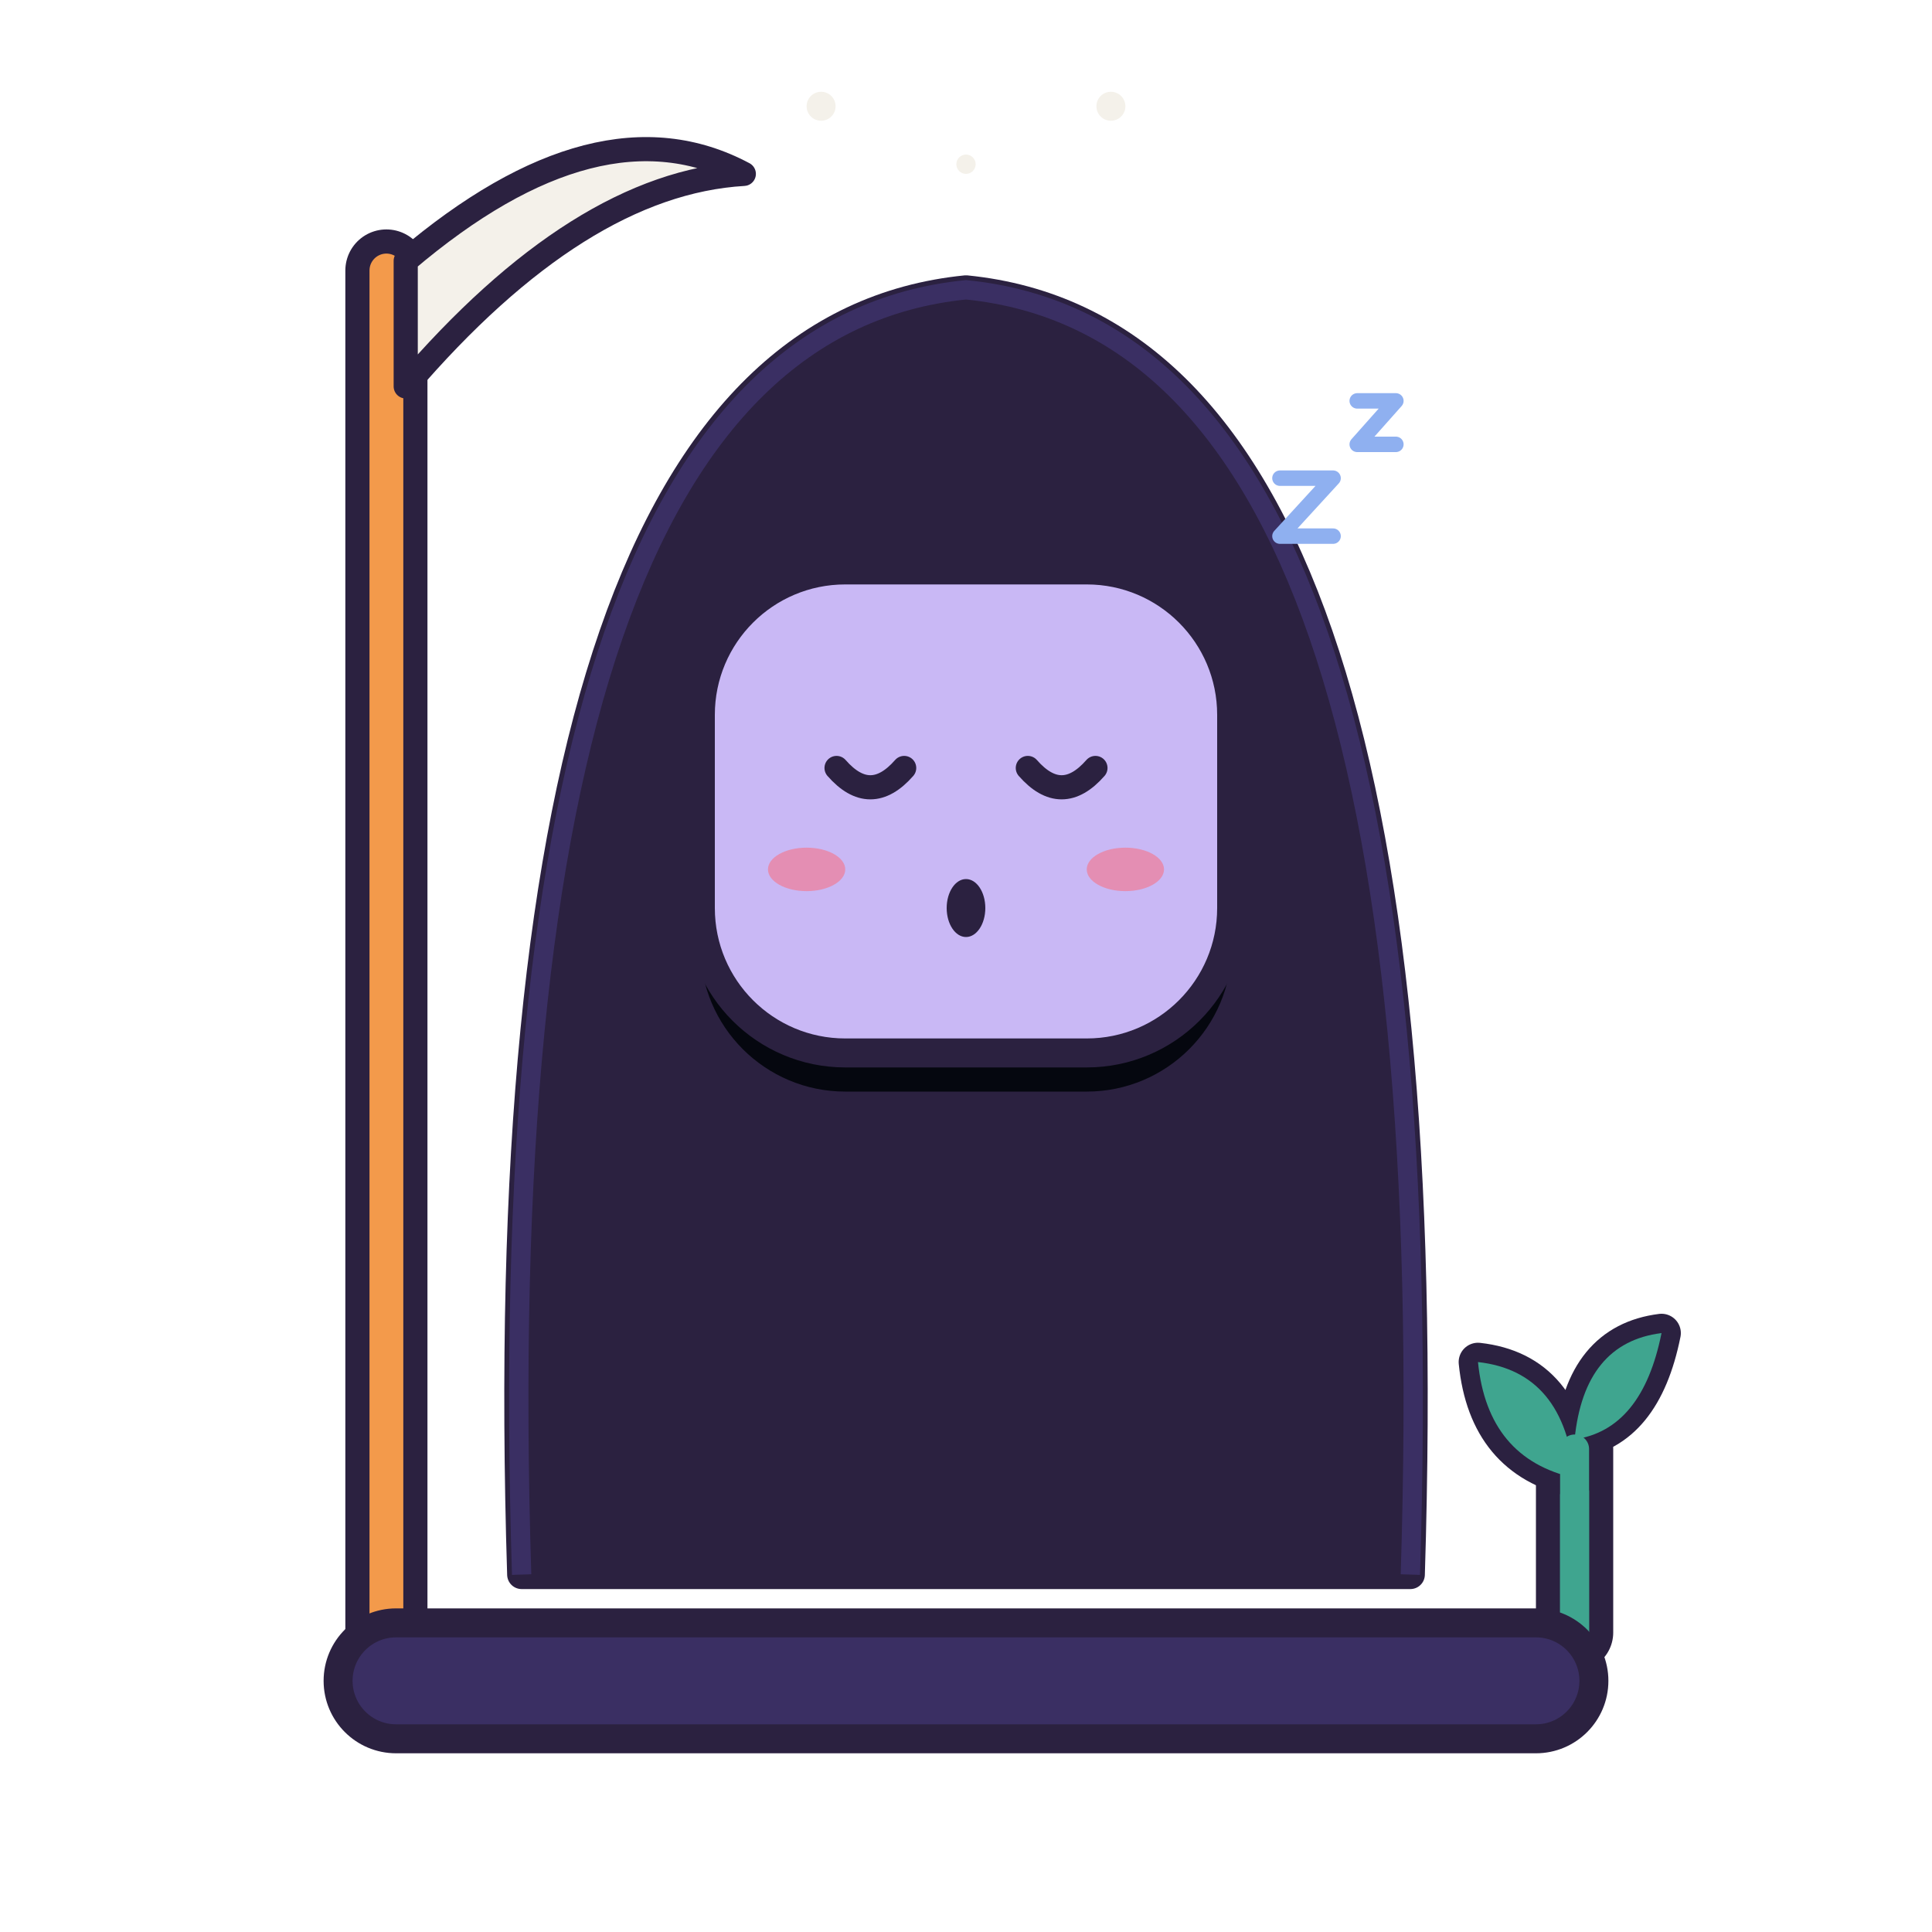
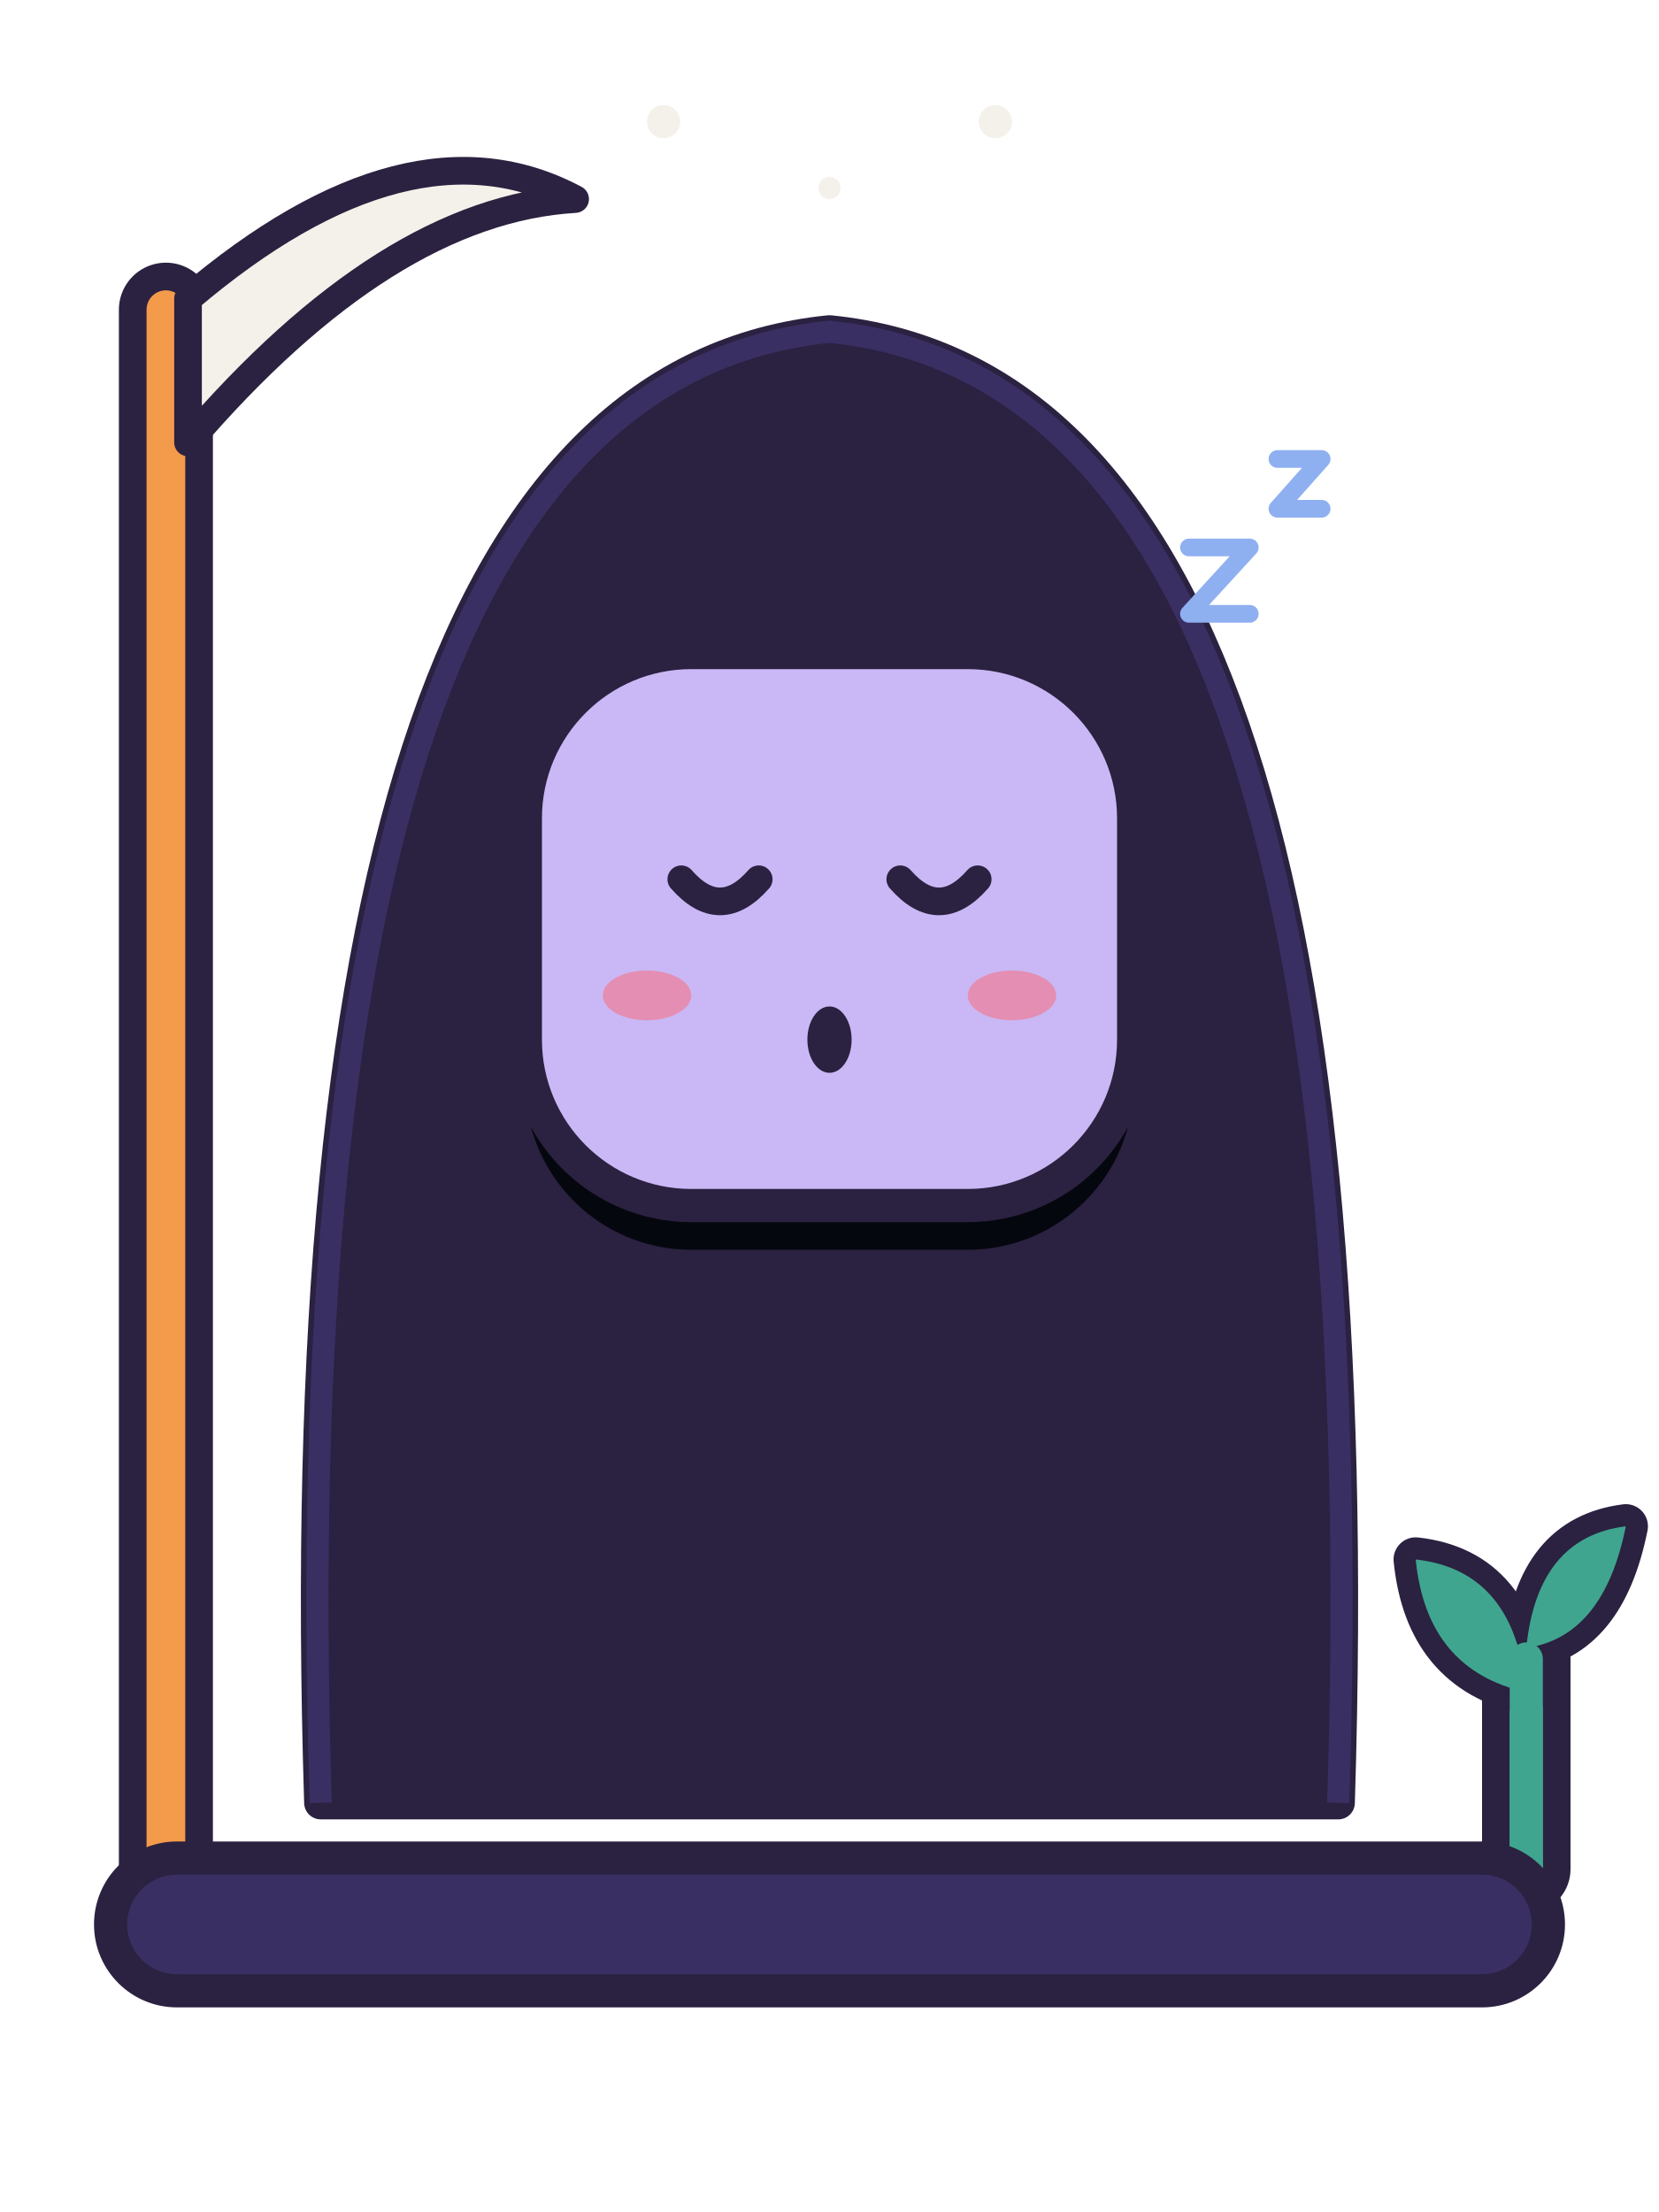
- <svg xmlns="http://www.w3.org/2000/svg" viewBox="-50 0 400 400" width="400" height="400">
+ <svg xmlns="http://www.w3.org/2000/svg" viewBox="0 0 300 400" width="300" height="400">
  <circle cx="120" cy="22" r="3" fill="#f4f1ea" />
  <circle cx="180" cy="22" r="3" fill="#f4f1ea" />
  <circle cx="150" cy="34" r="2" fill="#f4f1ea" />
  <path d="M58 326 Q50 70 150 60 Q250 70 242 326 Z" fill="#2b2140" stroke="#2b2140" stroke-width="6" stroke-linejoin="round" />
  <path d="M58 326 Q50 70 150 60 Q250 70 242 326" fill="none" stroke="#3a2f63" stroke-width="4" />
  <line x1="30" y1="352" x2="30" y2="56" stroke="#2b2140" stroke-width="17" stroke-linecap="round" />
  <line x1="30" y1="352" x2="30" y2="56" stroke="#f39a4b" stroke-width="7" stroke-linecap="round" />
  <path d="M34 54 Q74 20 104 36 Q70 38 34 80 Z" fill="#f4f1ea" stroke="#2b2140" stroke-width="5" stroke-linejoin="round" />
  <rect x="95" y="126" width="110" height="100" rx="30" fill="#05070f" />
  <rect x="95" y="118" width="110" height="100" rx="30" fill="#c9b8f5" stroke="#2b2140" stroke-width="6" />
  <path d="M123.2 159 q7 8 14 0" fill="none" stroke="#2b2140" stroke-width="5" stroke-linecap="round" />
  <path d="M162.8 159 q7 8 14 0" fill="none" stroke="#2b2140" stroke-width="5" stroke-linecap="round" />
  <ellipse cx="150" cy="188" rx="4" ry="6" fill="#2b2140" />
  <ellipse cx="117" cy="180" rx="8" ry="4.5" fill="#f2788f" opacity="0.65" />
  <ellipse cx="183" cy="180" rx="8" ry="4.5" fill="#f2788f" opacity="0.65" />
  <path d="M215 99 H226 L215 111 H226 M231 83 H239 L231 92 H239" fill="none" stroke="#8fb0f0" stroke-width="3.2" stroke-linecap="round" stroke-linejoin="round" />
  <line x1="276" y1="338" x2="276" y2="300" stroke="#2b2140" stroke-width="16" stroke-linecap="round" />
  <line x1="276" y1="338" x2="276" y2="300" stroke="#3fa58f" stroke-width="6" stroke-linecap="round" />
  <path d="M276 306 q-18 -4 -20 -24 q18 2 20 24 Z M276 298 q14 -2 18 -22 q-16 2 -18 22 Z" fill="#2b2140" stroke="#2b2140" stroke-width="8" stroke-linejoin="round" />
  <line x1="276" y1="338" x2="276" y2="300" stroke="#3fa58f" stroke-width="6" stroke-linecap="round" />
  <path d="M276 306 q-18 -4 -20 -24 q18 2 20 24 Z M276 298 q14 -2 18 -22 q-16 2 -18 22 Z" fill="#3fa58f" />
  <rect x="20" y="336" width="260" height="24" rx="12" fill="#3a2f63" stroke="#2b2140" stroke-width="6" />
</svg>
